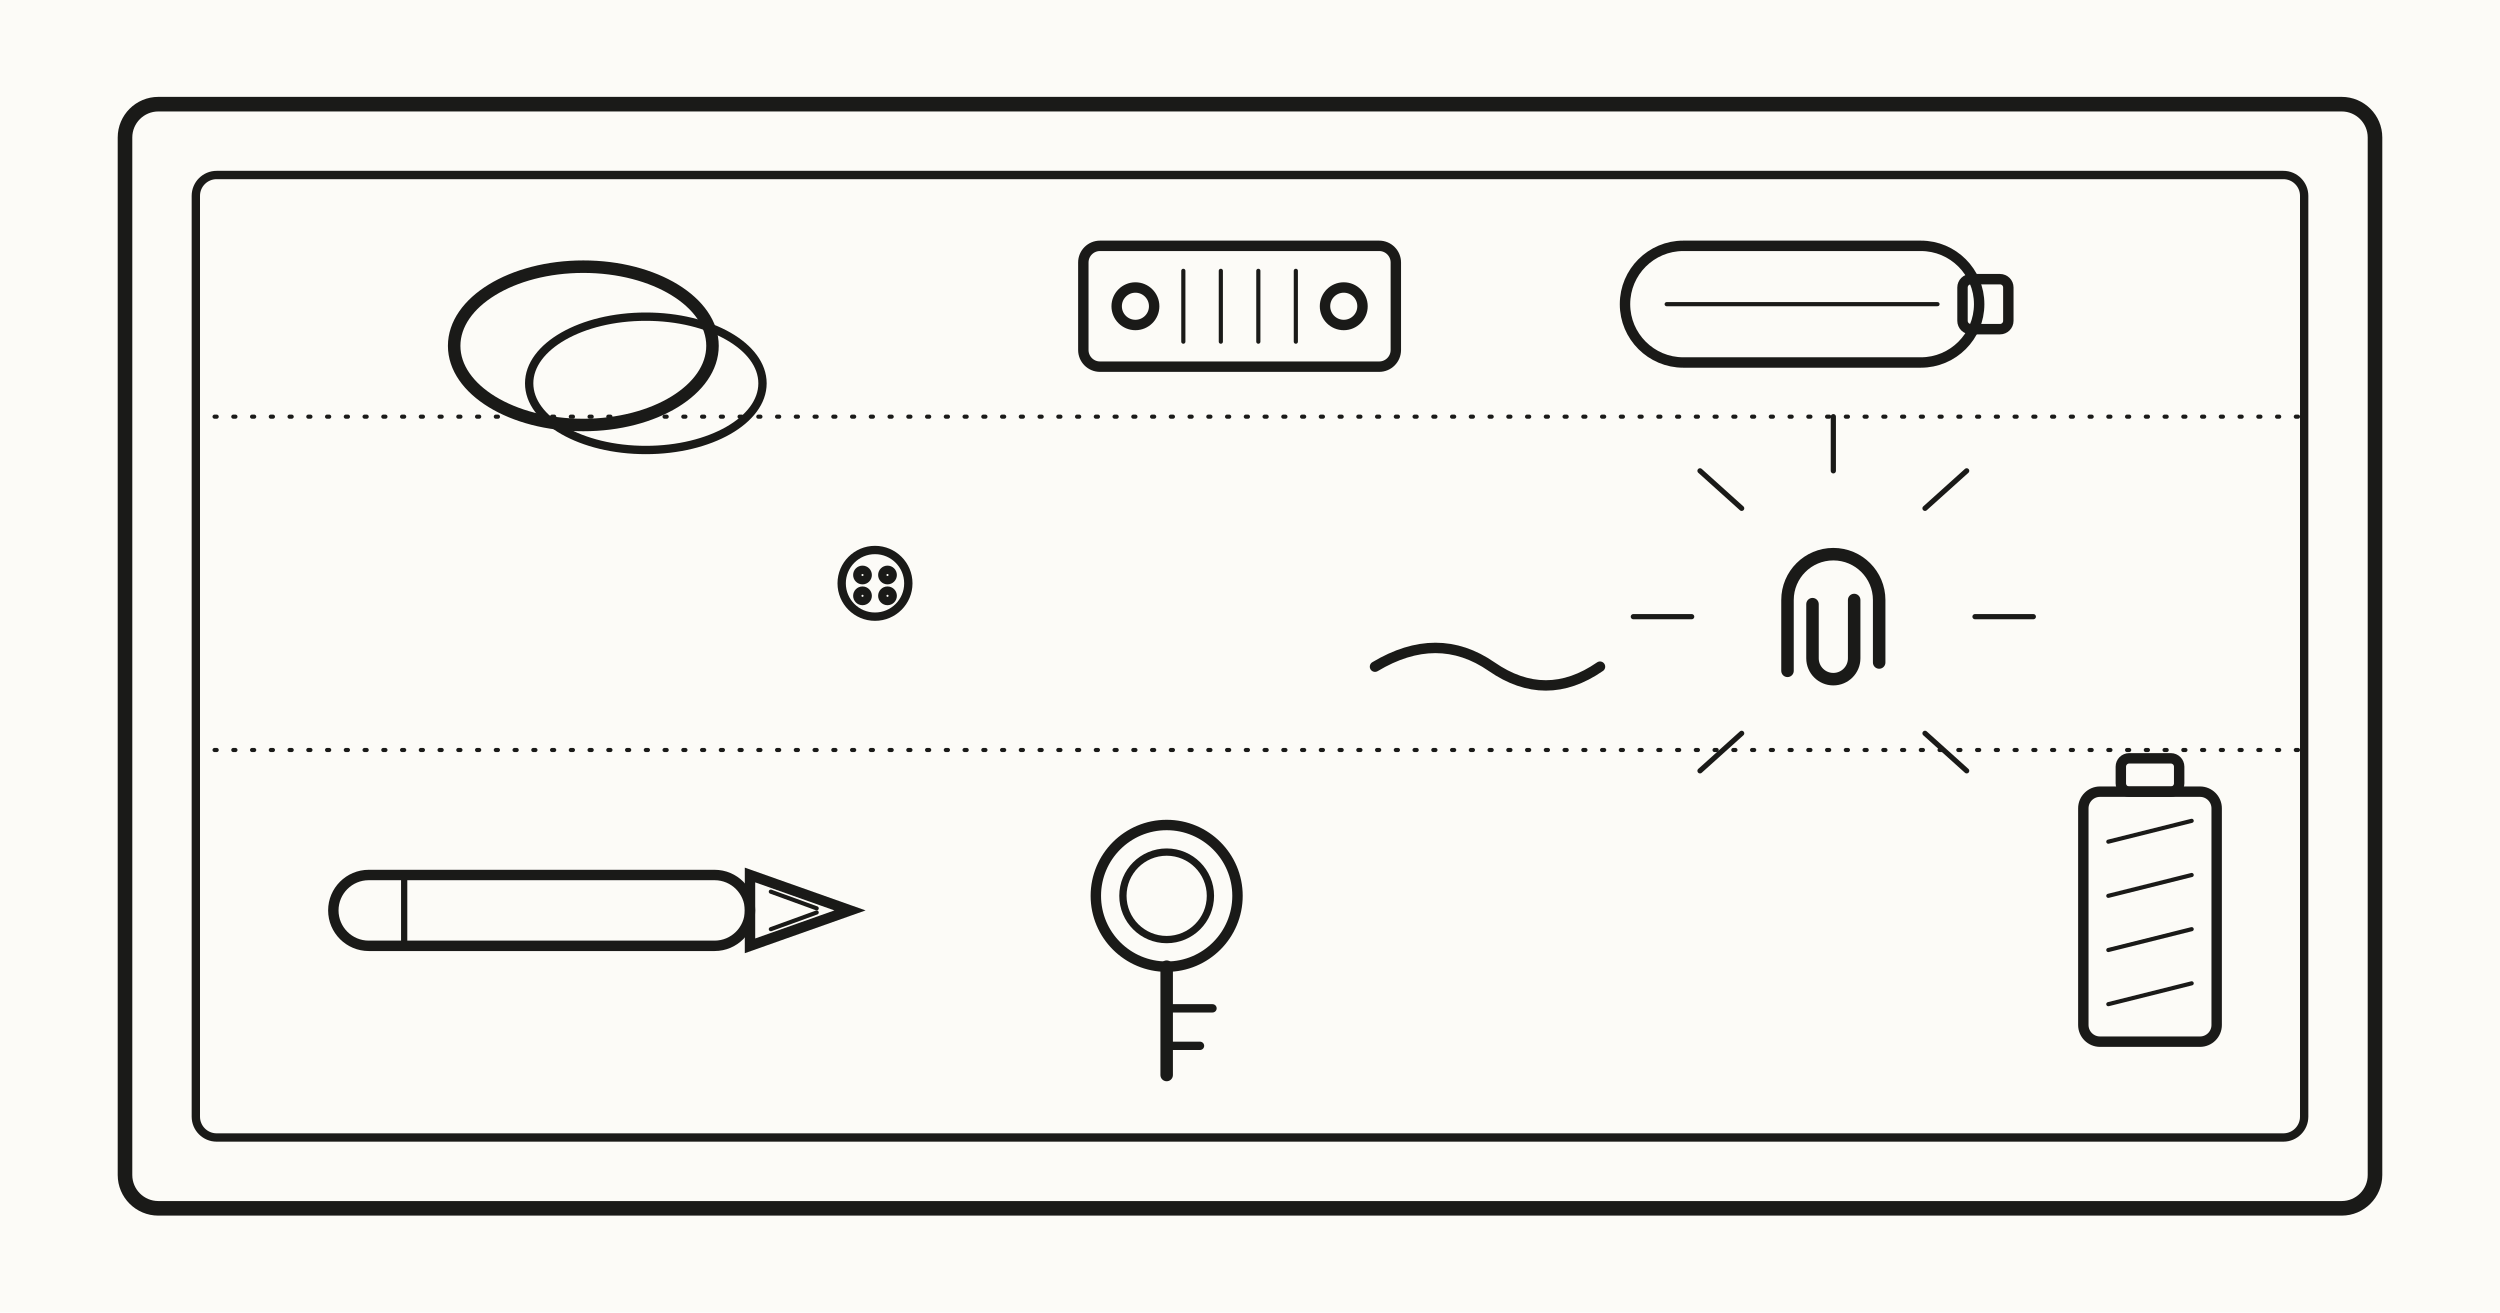
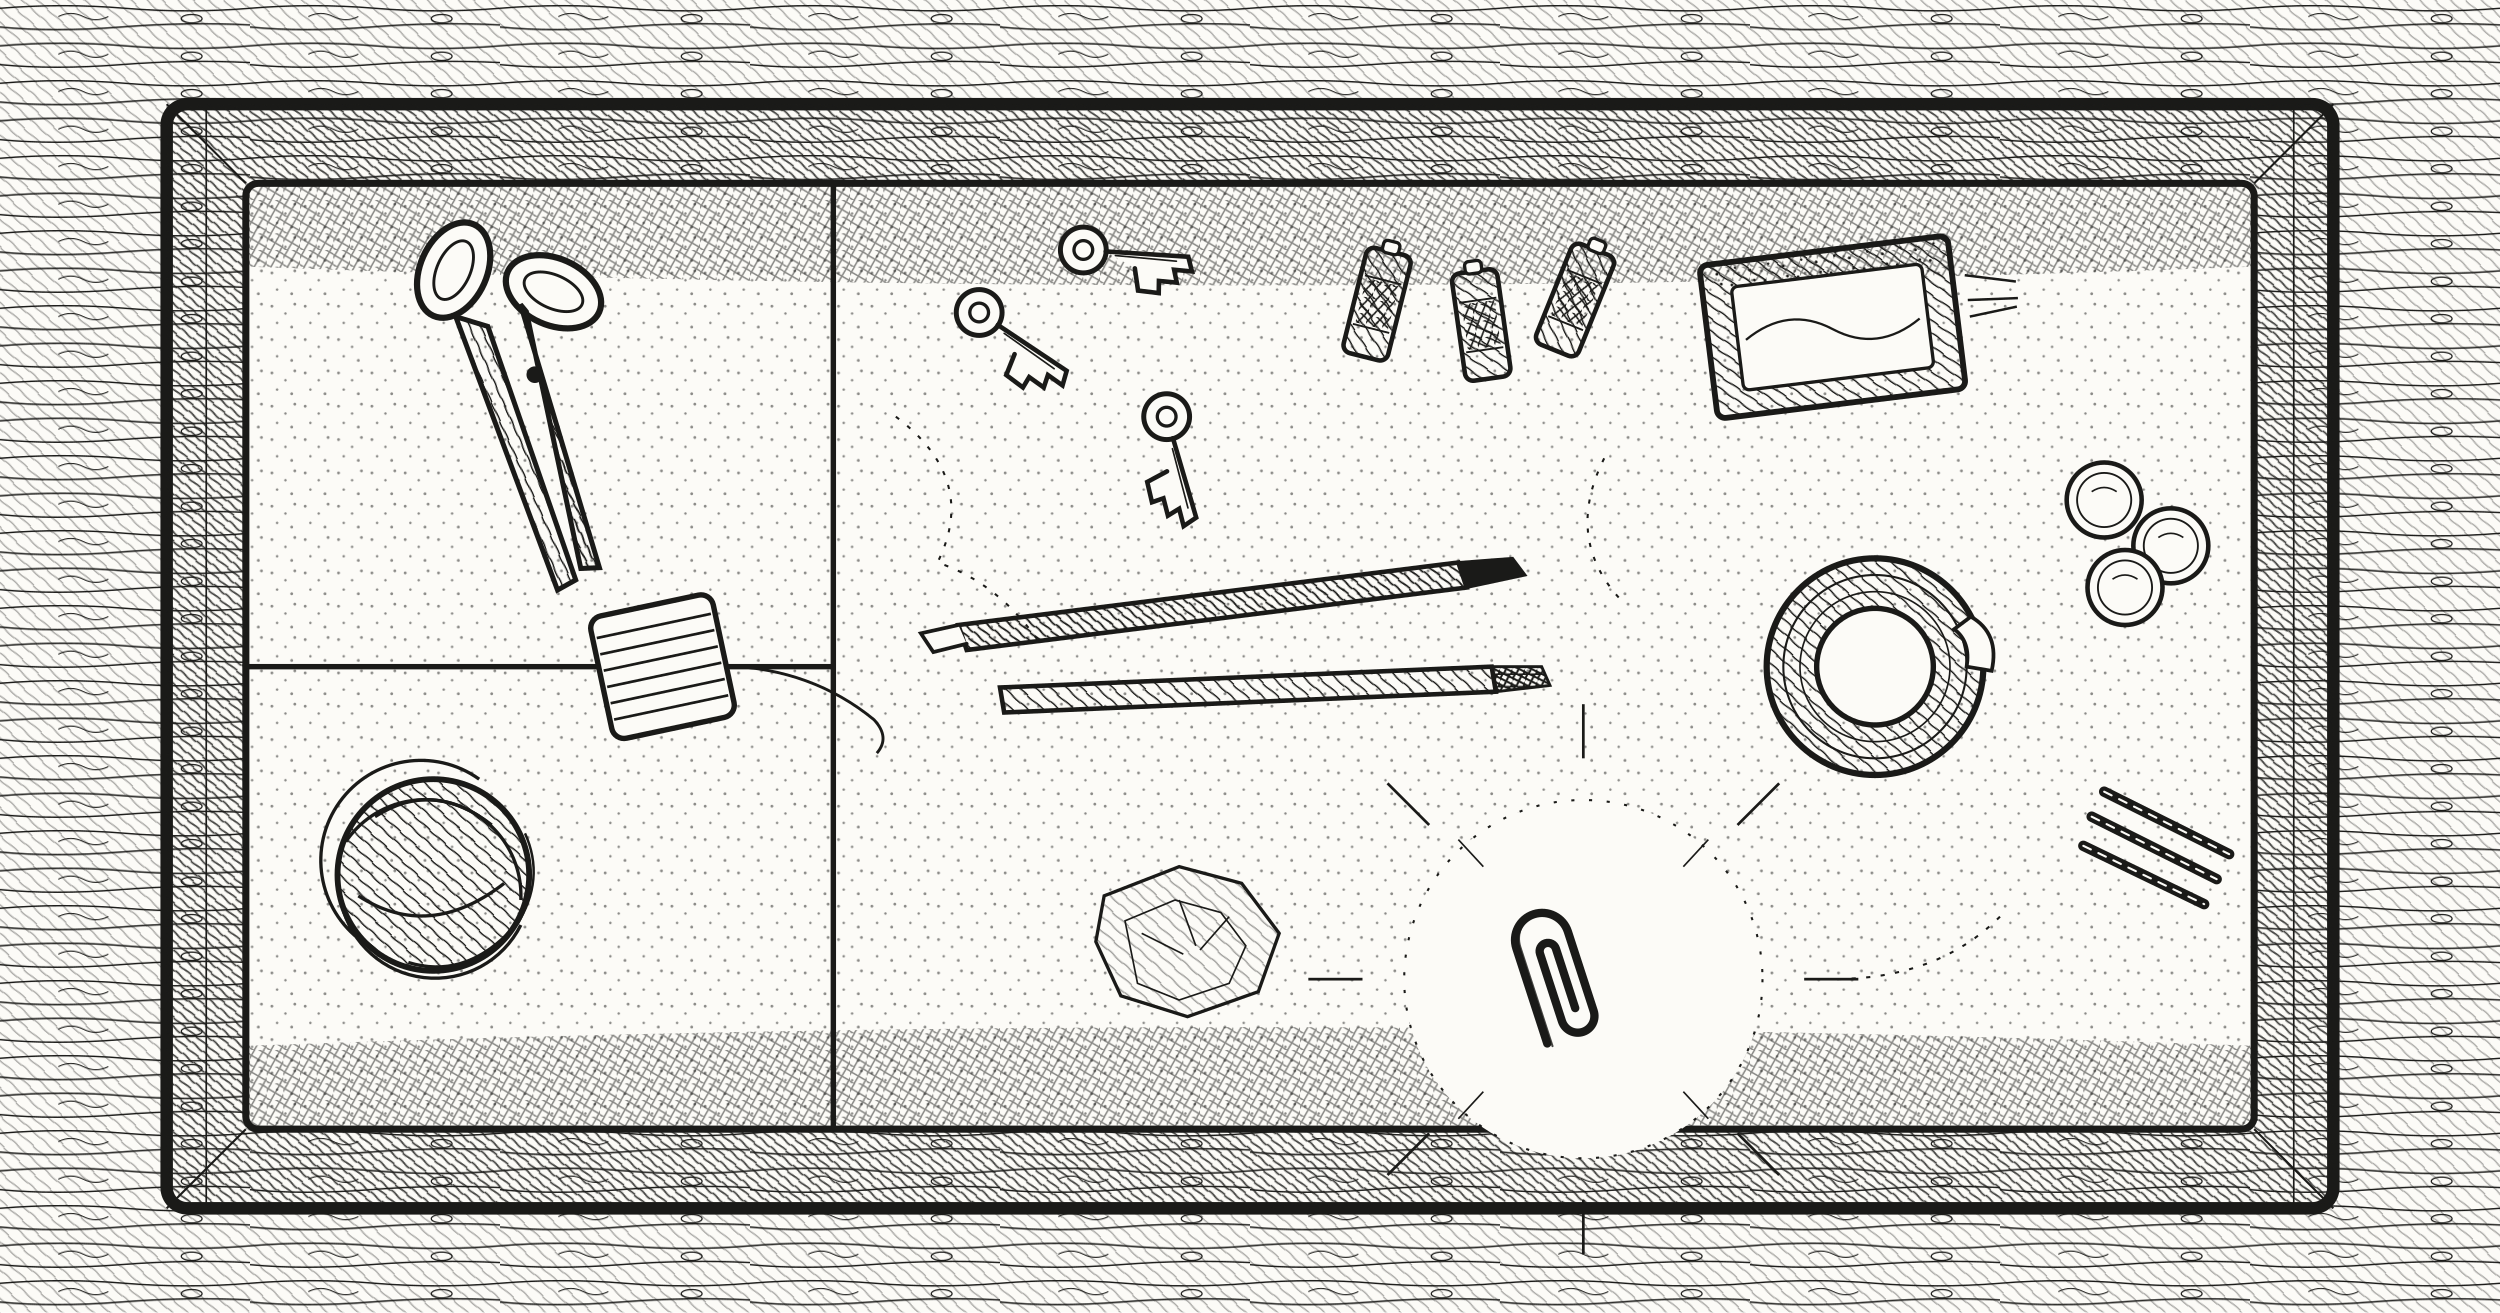
<svg xmlns="http://www.w3.org/2000/svg" viewBox="0 0 1200 630">
+   <defs>
+     <pattern id="hl" width="10" height="10" patternUnits="userSpaceOnUse" patternTransform="rotate(42)">
+       <path d="M-1 3 q3 -.6 5.5 -.1 t5.5 .1 M-1 8.1 q2.6 .5 5.4 0 t5.6 -.2" stroke="#1a1a18" stroke-width=".7" fill="none" />
+     </pattern>
+     <pattern id="hm" width="7" height="7" patternUnits="userSpaceOnUse" patternTransform="rotate(40)">
+       <path d="M-1 2 q2.4 -.5 4.4 0 t3.6 .2 M-1 5.6 q2 .4 4 0 t4 -.3" stroke="#1a1a18" stroke-width=".85" fill="none" />
+     </pattern>
+     <pattern id="xm" width="8" height="8" patternUnits="userSpaceOnUse">
+       <path d="M-1 1.6 L9 7.4 M-1 6.5 L9 12.3 M-1 -3.2 L9 2.6 M1.5 9 L7.3 -1 M5.8 9.4 L11.6 -.6 M-2.8 8.6 L3 -1.4" stroke="#1a1a18" stroke-width=".75" fill="none" />
+     </pattern>
+     <pattern id="xd" width="6" height="6" patternUnits="userSpaceOnUse">
+       <path d="M-1 1 L7 5 M-1 4 L7 8 M-1 -2 L7 2 M1 7 L5 -1 M4 8 L8 0 M-2 6 L2 -2 M-1 5.7 H7" stroke="#1a1a18" stroke-width=".95" fill="none" />
+     </pattern>
+     <pattern id="st" width="16" height="16" patternUnits="userSpaceOnUse">
+       <circle cx="2.5" cy="3" r=".7" fill="#1a1a18" />
+       <circle cx="9" cy="6.5" r=".6" fill="#1a1a18" />
+       <circle cx="13.5" cy="2" r=".7" fill="#1a1a18" />
+       <circle cx="5" cy="11" r=".6" fill="#1a1a18" />
+       <circle cx="12" cy="13" r=".7" fill="#1a1a18" />
+     </pattern>
+     <pattern id="wd" width="120" height="18" patternUnits="userSpaceOnUse">
+       <path d="M0 4 q30 -2.5 60 0 t60 0 M0 13 q26 2.5 58 0 t62 -1" stroke="#1a1a18" stroke-width=".7" fill="none" />
+       <path d="M28 8 q6 -3 12 0 q6 3 12 0" stroke="#1a1a18" stroke-width=".5" fill="none" />
+       <ellipse cx="92" cy="9" rx="5" ry="2" stroke="#1a1a18" stroke-width=".6" fill="none" />
+     </pattern>
+     <g id="key" stroke="#1a1a18" stroke-linecap="round" fill="#fcfbf7">
+       <circle cx="0" cy="0" r="11" stroke-width="2.4" />
+       <circle cx="0" cy="0" r="4.5" stroke-width="1.6" />
+       <path d="M9 6 L42 28 l-2 7 l-7 -5 l-2 6 l-7 -5 l-3 5 l-8 -6 4 -10" stroke-width="2.2" />
+       <path d="M12 10 L36 27" stroke-width=".8" fill="none" />
+     </g>
+     <g id="batt" stroke="#1a1a18">
+       <rect x="0" y="0" width="22" height="52" rx="4" fill="url(#hl)" stroke-width="2.2" />
+       <rect x="7" y="-5" width="8" height="6" rx="2" fill="#fcfbf7" stroke-width="1.6" />
+       <path d="M2 14 h18 M2 38 h18" stroke-width=".9" fill="none" />
+       <rect x="3" y="15" width="16" height="22" fill="url(#xm)" stroke="none" />
+     </g>
+   </defs>
  <rect width="1200" height="630" fill="#fcfbf7" />
-   <g stroke="#1a1a18" fill="none" stroke-linecap="round">
-     <rect x="60" y="50" width="1080" height="530" rx="16" stroke-width="7" />
-     <rect x="94" y="84" width="1012" height="462" rx="10" stroke-width="4" />
-     <g stroke-width="2" stroke-dasharray="1 8">
-       <line x1="94" y1="200" x2="1106" y2="200" />
-       <line x1="94" y1="360" x2="1106" y2="360" />
-     </g>
-     <g stroke-width="6">
-       <ellipse cx="280" cy="166" rx="62" ry="38" />
-       <ellipse cx="310" cy="184" rx="56" ry="32" stroke-width="4" />
-     </g>
-     <g stroke-width="5">
-       <rect x="520" y="118" width="150" height="58" rx="8" />
-       <circle cx="545" cy="147" r="9" />
-       <circle cx="645" cy="147" r="9" />
-       <g stroke-width="2">
-         <line x1="568" y1="130" x2="568" y2="164" />
-         <line x1="586" y1="130" x2="586" y2="164" />
-         <line x1="604" y1="130" x2="604" y2="164" />
-         <line x1="622" y1="130" x2="622" y2="164" />
-       </g>
-     </g>
-     <g stroke-width="5">
-       <rect x="780" y="118" width="170" height="56" rx="28" />
-       <rect x="942" y="134" width="22" height="24" rx="4" />
-       <line x1="800" y1="146" x2="930" y2="146" stroke-width="2" />
-     </g>
-     <g stroke-width="5">
-       <rect x="160" y="420" width="200" height="34" rx="17" />
-       <polygon points="360,420 408,437 360,454" />
-       <line x1="194" y1="420" x2="194" y2="454" stroke-width="3" />
-       <g stroke-width="2">
-         <line x1="370" y1="428" x2="392" y2="436" />
-         <line x1="370" y1="446" x2="392" y2="438" />
-       </g>
-     </g>
-     <g stroke-width="5">
-       <circle cx="560" cy="430" r="34" />
-       <circle cx="560" cy="430" r="21" stroke-width="3.5" />
-       <line x1="560" y1="464" x2="560" y2="516" stroke-width="6" />
-       <line x1="560" y1="484" x2="582" y2="484" stroke-width="4" />
-       <line x1="560" y1="502" x2="576" y2="502" stroke-width="4" />
-     </g>
-     <g stroke-width="4">
-       <circle cx="420" cy="280" r="16" />
-       <circle cx="414" cy="276" r="2.5" />
-       <circle cx="426" cy="276" r="2.5" />
-       <circle cx="414" cy="286" r="2.5" />
-       <circle cx="426" cy="286" r="2.5" />
-     </g>
-     <path d="M660 320 q30 -18 56 0 q26 18 52 0" stroke-width="5" />
-     <g stroke-width="5">
-       <rect x="1000" y="380" width="64" height="120" rx="8" />
-       <rect x="1018" y="364" width="28" height="16" rx="4" />
-       <g stroke-width="2">
-         <line x1="1012" y1="404" x2="1052" y2="394" />
-         <line x1="1012" y1="430" x2="1052" y2="420" />
-         <line x1="1012" y1="456" x2="1052" y2="446" />
-         <line x1="1012" y1="482" x2="1052" y2="472" />
-       </g>
-     </g>
-     <g stroke-width="6">
-       <path d="M858 322 v-34 a22 22 0 0 1 44 0 v30 m-32 -28 v26 a10 10 0 0 0 20 0 v-28" />
-     </g>
-     <g stroke-width="2.5">
-       <line x1="880" y1="226" x2="880" y2="200" />
-       <line x1="836" y1="244" x2="816" y2="226" />
-       <line x1="924" y1="244" x2="944" y2="226" />
-       <line x1="812" y1="296" x2="784" y2="296" />
-       <line x1="948" y1="296" x2="976" y2="296" />
-       <line x1="836" y1="352" x2="816" y2="370" />
-       <line x1="924" y1="352" x2="944" y2="370" />
-     </g>
+   <rect width="1200" height="630" fill="url(#wd)" />
+   <rect width="1200" height="630" fill="url(#hl)" opacity=".35" />
+   <rect x="80" y="50" width="1040" height="530" rx="10" fill="#fcfbf7" stroke="#1a1a18" stroke-width="6" />
+   <rect x="80" y="50" width="1040" height="530" rx="10" fill="url(#wd)" />
+   <rect x="118" y="88" width="964" height="454" rx="6" fill="#fcfbf7" stroke="#1a1a18" stroke-width="3.4" />
+   <path d="M80 50 h1040 v530 h-1040z M118 88 v454 h964 v-454z" fill-rule="evenodd" fill="url(#hm)" opacity=".8" />
+   <g stroke="#1a1a18" stroke-width="1" fill="none">
+     <path d="M80 50 L118 88 M1120 50 L1082 88 M80 580 L118 542 M1120 580 L1082 542" />
+     <path d="M99 50 V580 M1101 50 V580" stroke-width=".8" />
+   </g>
+   <rect x="118" y="88" width="964" height="454" fill="url(#st)" opacity=".5" />
+   <path d="M118 88 h964 v40 q-482 18 -964 0z" fill="url(#xm)" opacity=".5" />
+   <path d="M118 502 q482 -18 964 0 v40 h-964z" fill="url(#xm)" opacity=".5" />
+   <g stroke="#1a1a18" fill="none" stroke-width="2.6">
+     <path d="M400 88 V542 M118 320 H400" />
+   </g>
+   <g stroke="#1a1a18" stroke-linecap="round" transform="rotate(24 250 190)">
+     <ellipse cx="196" cy="148" rx="16" ry="24" fill="#fcfbf7" stroke-width="3" />
+     <ellipse cx="196" cy="148" rx="8" ry="15" fill="none" stroke-width="1.4" />
+     <ellipse cx="244" cy="138" rx="24" ry="16" fill="#fcfbf7" stroke-width="3" />
+     <ellipse cx="244" cy="138" rx="15" ry="8" fill="none" stroke-width="1.4" />
+     <path d="M206 168 L304 268 l6 -8 -88 -94z" fill="url(#hl)" stroke-width="2.4" />
+     <path d="M236 152 L310 254 l8 -4 -86 -100z" fill="url(#hm)" stroke-width="2.4" />
+     <circle cx="252" cy="178" r="4" fill="#1a1a18" stroke="none" />
+   </g>
+   <g stroke="#1a1a18" fill="none" stroke-width="1.6">
+     <circle cx="208" cy="420" r="46" fill="url(#hl)" stroke-width="2.8" />
+     <path d="M166 404 a46 46 0 0 1 84 28 M174 452 a46 46 0 0 1 56 -78 M250 444 a46 46 0 0 1 -86 -10" />
+     <path d="M180 392 q28 -18 56 4 M172 430 q34 22 70 -6 M196 462 q26 8 48 -14" />
+     <path d="M252 400 q10 22 -4 44" stroke-width="1.2" />
+   </g>
+   <g stroke="#1a1a18" transform="rotate(-12 318 320)">
+     <rect x="288" y="290" width="60" height="60" rx="6" fill="#fcfbf7" stroke-width="2.6" />
+     <path d="M290 300 h56 M290 308 h56 M290 316 h56 M290 324 h56 M290 332 h56 M290 340 h56" stroke-width="1.3" fill="none" />
+     <path d="M348 326 q40 10 64 40 q6 10 -2 16" stroke-width="1.4" fill="none" />
+   </g>
+   <use href="#key" x="470" y="150" />
+   <use href="#key" x="560" y="200" transform="rotate(40 560 200)" />
+   <use href="#key" x="520" y="120" transform="rotate(-30 520 120)" />
+   <use href="#batt" x="650" y="120" transform="rotate(14 661 146)" />
+   <use href="#batt" x="700" y="130" transform="rotate(-8 711 156)" />
+   <use href="#batt" x="745" y="118" transform="rotate(22 756 144)" />
+   <g stroke="#1a1a18" transform="rotate(-7 880 160)">
+     <rect x="820" y="120" width="120" height="74" rx="4" fill="url(#hl)" stroke-width="2.8" />
+     <rect x="834" y="132" width="92" height="50" rx="3" fill="#fcfbf7" stroke-width="1.6" />
+     <path d="M838 158 q22 -14 42 0 t42 0" stroke-width="1.1" fill="none" />
+     <rect x="820" y="120" width="120" height="12" fill="url(#st)" stroke="none" />
+     <path d="M946 140 l24 6 m-24 6 l24 2 m-24 6 l23 -2" stroke-width="1.2" fill="none" />
+   </g>
+   <g stroke="#1a1a18" stroke-linecap="round">
+     <path d="M460 300 L700 270 l4 12 -240 30z" fill="url(#hm)" stroke-width="2.2" />
+     <path d="M700 270 l26 -2 6 8 -28 6z" fill="#1a1a18" stroke-width="1.4" />
+     <path d="M460 300 l-18 4 6 9 16 -4" fill="#fcfbf7" stroke-width="1.8" />
+     <path d="M480 330 L716 320 l2 12 -236 10z" fill="url(#hl)" stroke-width="2.2" />
+     <path d="M716 320 l24 0 4 9 -26 3z" fill="url(#xd)" stroke-width="1.4" />
+   </g>
+   <g stroke="#1a1a18">
+     <circle cx="900" cy="320" r="52" fill="url(#hl)" stroke-width="3" />
+     <circle cx="900" cy="320" r="28" fill="#fcfbf7" stroke-width="2.6" />
+     <circle cx="900" cy="320" r="44" fill="none" stroke-width="1" />
+     <circle cx="900" cy="320" r="36" fill="none" stroke-width=".8" />
+     <path d="M946 296 q14 8 10 26 l-12 -2 q2 -12 -6 -18z" fill="#fcfbf7" stroke-width="1.8" />
+   </g>
+   <g stroke="#1a1a18" fill="#fcfbf7">
+     <circle cx="1010" cy="240" r="18" stroke-width="2.2" />
+     <circle cx="1010" cy="240" r="13" stroke-width=".9" fill="none" />
+     <circle cx="1042" cy="262" r="18" stroke-width="2.2" />
+     <circle cx="1042" cy="262" r="13" stroke-width=".9" fill="none" />
+     <circle cx="1020" cy="282" r="18" stroke-width="2.2" />
+     <circle cx="1020" cy="282" r="13" stroke-width=".9" fill="none" />
+     <path d="M1004 236 q6 -4 12 0 M1036 258 q6 -4 12 0 M1014 278 q6 -4 12 0" stroke-width=".8" fill="none" />
+   </g>
+   <g stroke="#1a1a18" stroke-linecap="round">
+     <path d="M1010 380 l60 30 m-66 -18 l60 30 m-64 -16 l58 28" stroke-width="5" fill="none" />
+     <path d="M1010 380 l60 30 m-66 -18 l60 30 m-64 -16 l58 28" stroke-width="1" fill="none" stroke-dasharray="4 4" stroke="#fcfbf7" />
+   </g>
+   <g stroke="#1a1a18" fill="#fcfbf7" stroke-width="1.6">
+     <path d="M530 430 l36 -14 30 8 18 24 -10 28 -34 12 -32 -10 -12 -26z" />
+     <path d="M540 442 l24 -10 22 6 12 16 -8 18 -24 8 -20 -8z M566 432 l8 22 m-26 -6 l20 10 m22 -18 l-14 16" stroke-width=".8" fill="none" />
+   </g>
+   <path d="M530 430 l36 -14 30 8 18 24 -10 28 -34 12 -32 -10 -12 -26z" fill="url(#hl)" opacity=".4" />
+   <path d="M430 200 q40 30 20 70 q30 10 50 40" stroke="#1a1a18" stroke-width="1" fill="none" stroke-dasharray="2 5" />
+   <path d="M770 220 q-20 40 10 70" stroke="#1a1a18" stroke-width="1" fill="none" stroke-dasharray="2 5" />
+   <path d="M960 440 q-30 30 -80 30" stroke="#1a1a18" stroke-width="1" fill="none" stroke-dasharray="2 5" />
+   <circle cx="760" cy="470" r="86" fill="#fcfbf7" />
+   <g stroke="#1a1a18" stroke-width="1" fill="none">
+     <circle cx="760" cy="470" r="86" stroke-dasharray="1.5 7" />
+     <path d="M760 364 v-26 M760 576 v26 M654 470 h-26 M866 470 h26 M686 396 l-20 -20 M834 396 l20 -20 M686 544 l-20 20 M834 544 l20 20" stroke-width="1.3" />
+     <path d="M712 416 l-12 -13 M808 416 l12 -13 M712 524 l-12 13 M808 524 l12 13" stroke-width=".8" />
+   </g>
+   <g stroke="#1a1a18" fill="none" stroke-linecap="round" transform="rotate(-18 760 470)">
+     <path d="M734 494 V446 a13 13 0 0 1 26 0 v40 a8 8 0 0 1 -16 0 v-34 a4 4 0 0 1 8 0 v30" stroke-width="4" />
+     <path d="M736 496 V446 a13 13 0 0 1 12 -13" stroke-width="1" opacity=".8" />
  </g>
</svg>
